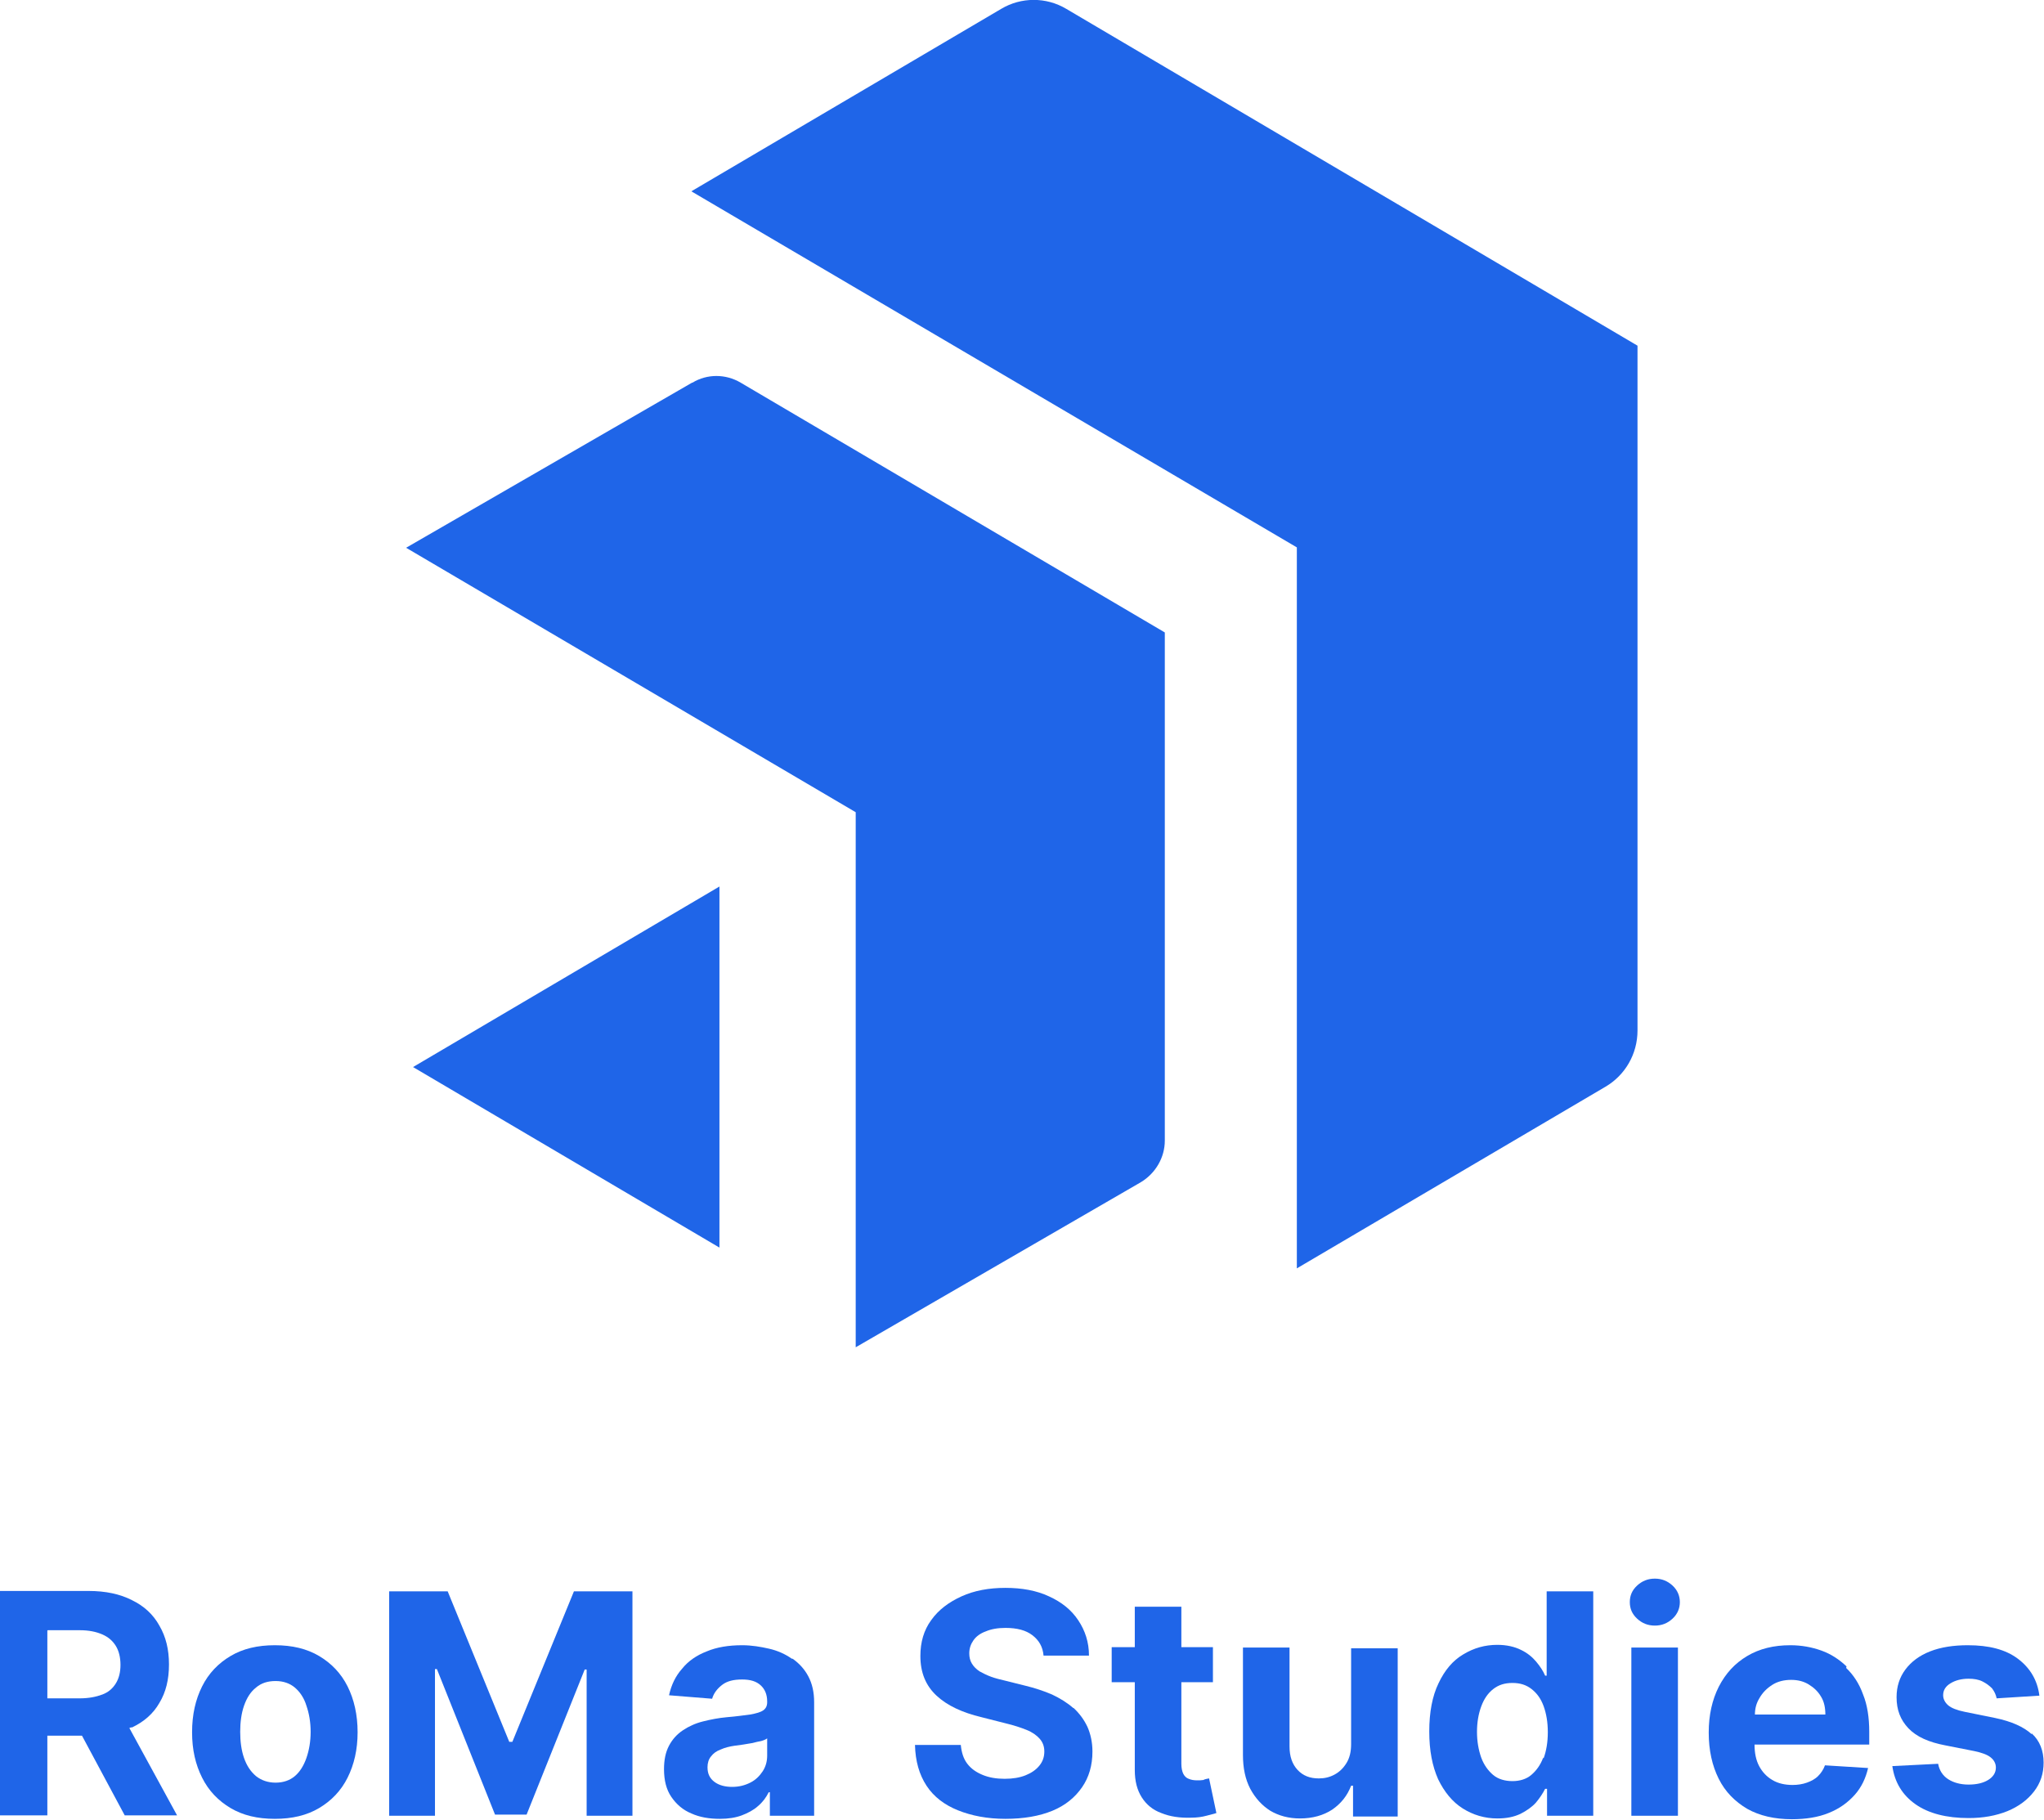
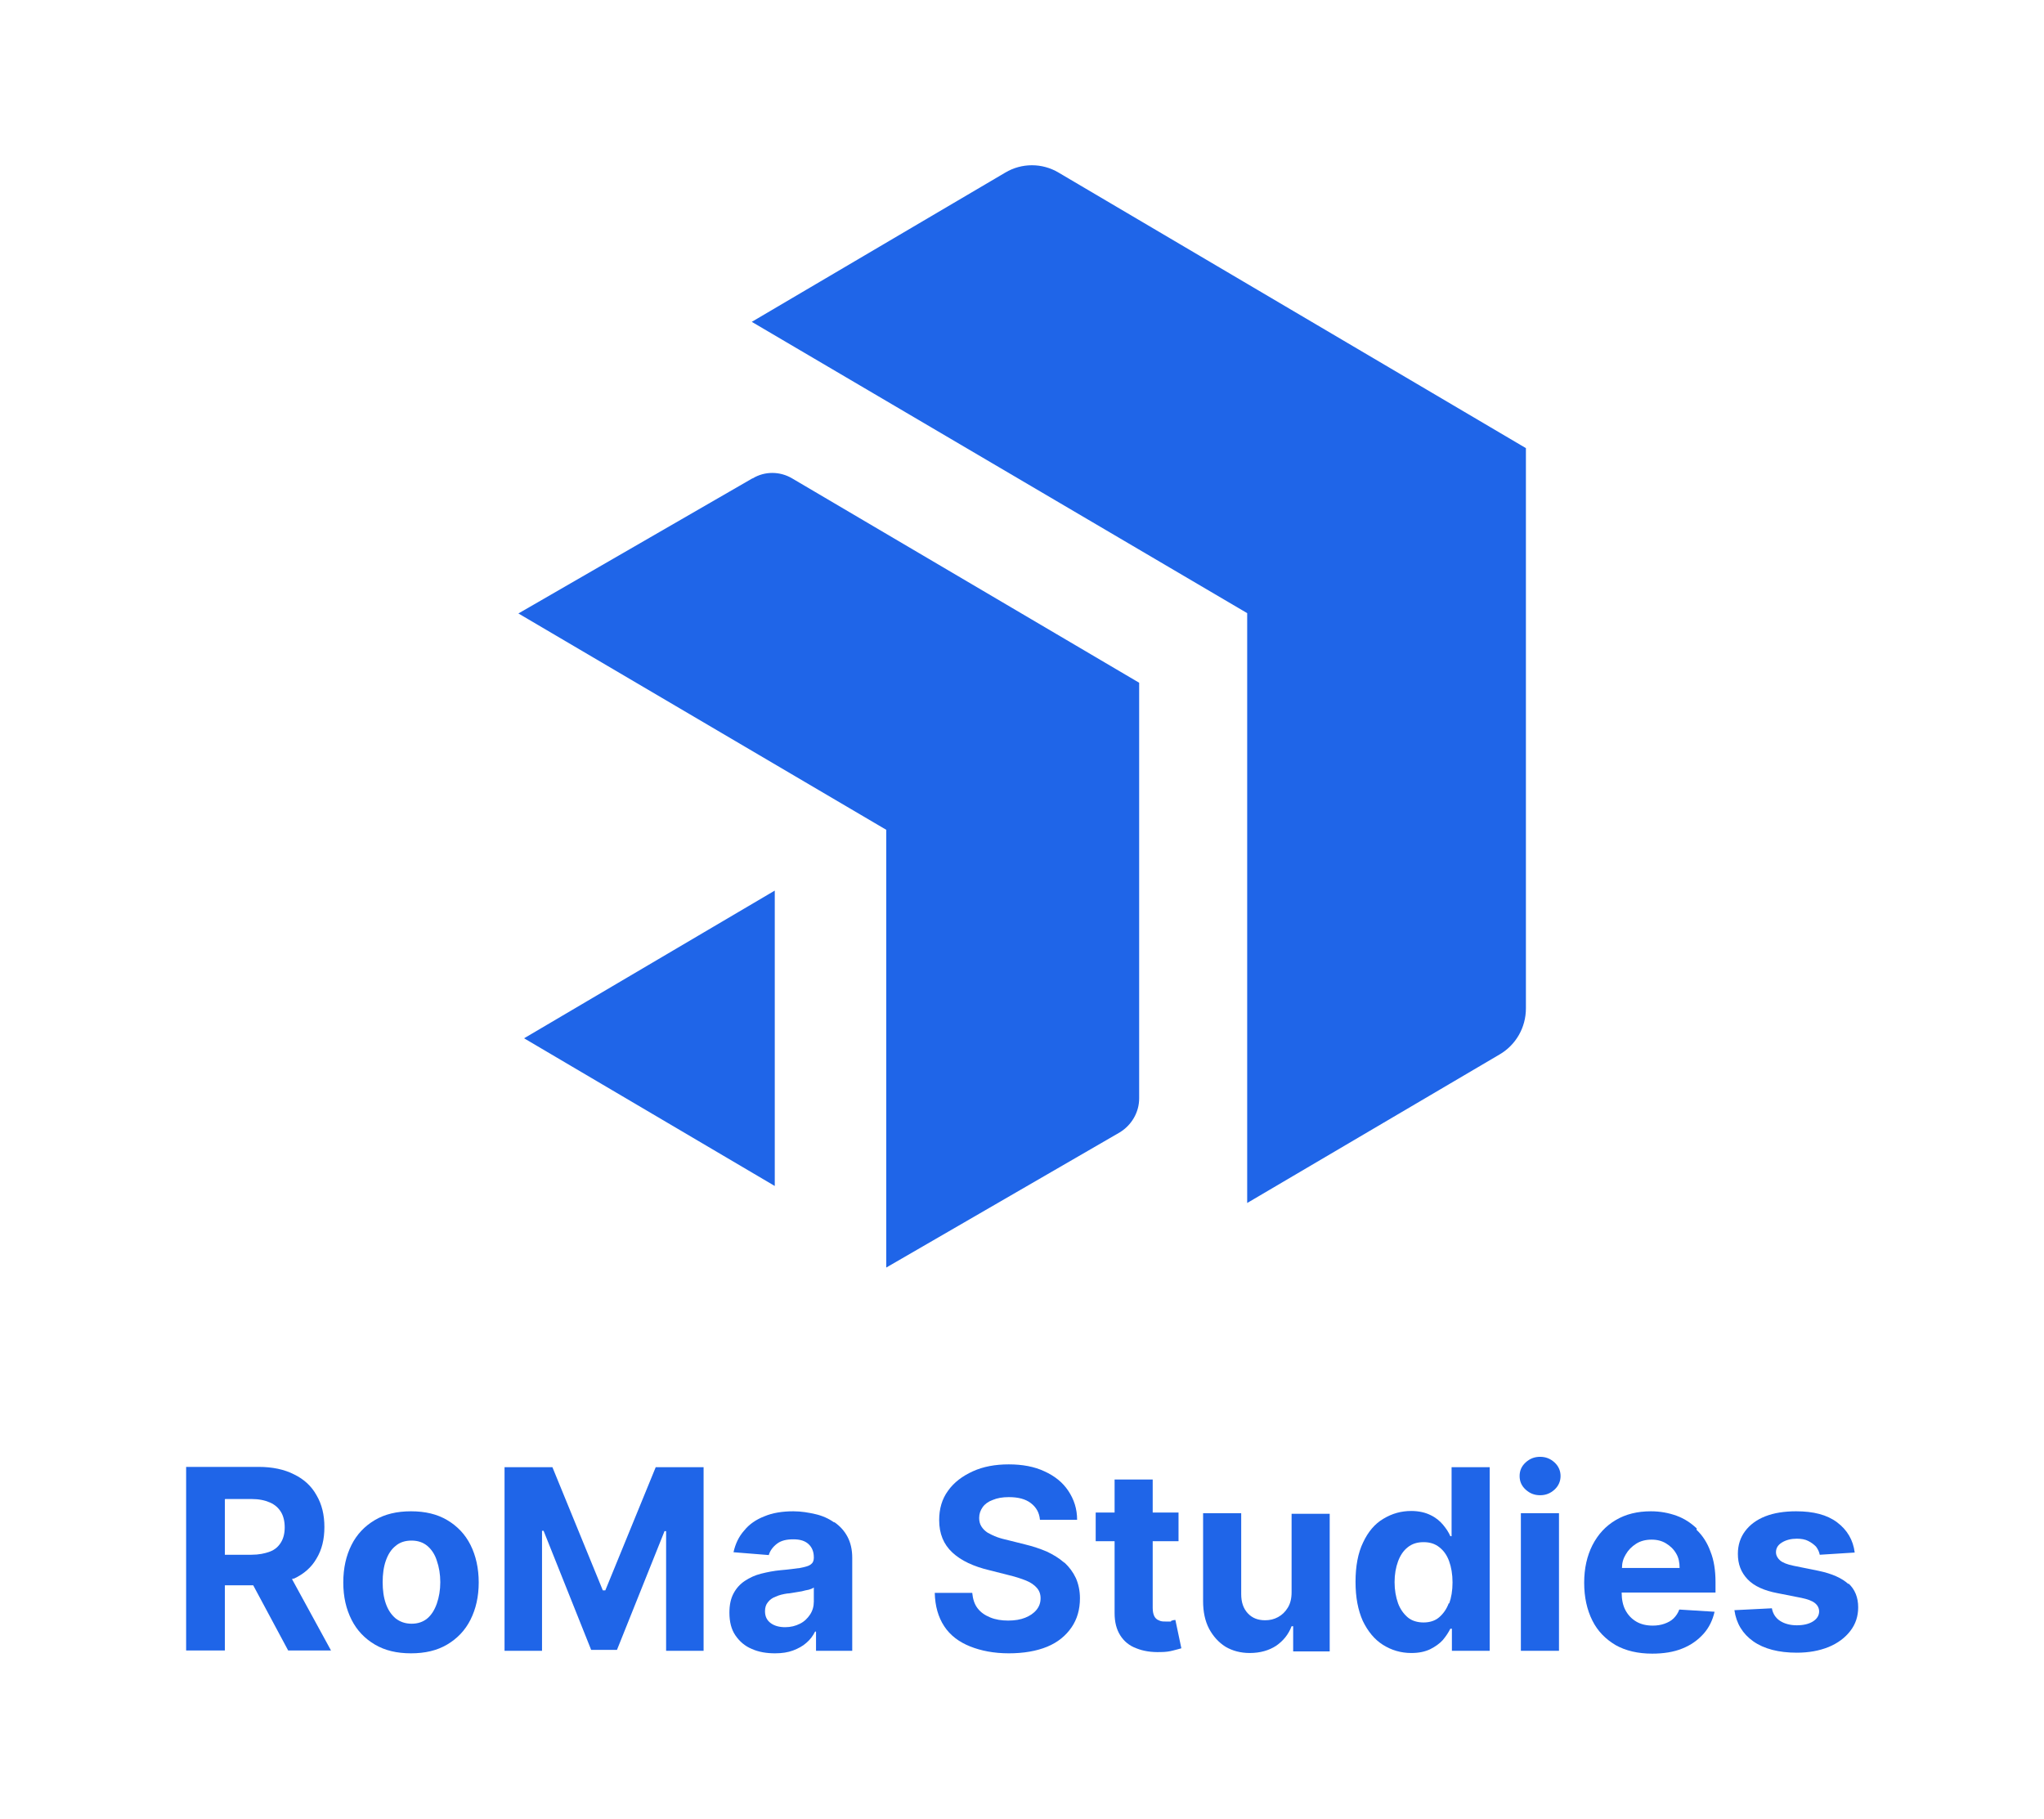
- <svg xmlns="http://www.w3.org/2000/svg" id="Layer_1" data-name="Layer 1" viewBox="0 0 53.1 47.26">
+ <svg xmlns="http://www.w3.org/2000/svg" id="Layer_1" data-name="Layer 1" viewBox="0 0 64.9 57.76">
  <defs>
    <style>
      .cls-1 {
        fill: #1f65e8;
      }
    </style>
  </defs>
  <g>
-     <path class="cls-1" d="M27.7.23c-.52-.31-1.17-.31-1.69,0l-8.05,4.74,15.73,9.25v18.73l8.02-4.72c.51-.3.83-.85.83-1.46V8.98L27.7.23Z" />
-     <path class="cls-1" d="M17.98,9.94l-7.43,4.29,11.68,6.87v13.9l7.41-4.29c.38-.23.62-.64.62-1.08v-13.2l-11.02-6.49c-.39-.23-.87-.23-1.25,0h-.01Z" />
-     <path class="cls-1" d="M18.69,32.41v-9.38l-7.96,4.69,7.96,4.69Z" />
+     <path class="cls-1" d="M33.61,5.48c-.52-.31-1.17-.31-1.69,0l-8.05,4.74,15.73,9.25v18.73l8.02-4.72c.51-.3.83-.85.83-1.46V14.23l-14.84-8.75Z" />
+     <path class="cls-1" d="M23.89,15.19l-7.43,4.29,11.68,6.87v13.9l7.41-4.29c.38-.23.62-.64.62-1.08v-13.2l-11.02-6.49c-.39-.23-.87-.23-1.25,0,0,0-.01,0-.01,0Z" />
+     <path class="cls-1" d="M24.6,37.66v-9.38l-7.96,4.69,7.96,4.69Z" />
  </g>
  <g>
-     <path class="cls-1" d="M20.57,43.09c-.17-.12-.37-.21-.59-.26s-.45-.09-.7-.09c-.35,0-.66.05-.92.16-.26.1-.48.25-.64.45-.17.19-.28.42-.34.69l1.12.09c.04-.14.13-.26.26-.36.13-.1.3-.14.52-.14s.37.05.48.15c.11.1.17.24.17.42v.02c0,.09-.03.16-.1.21s-.18.08-.34.11c-.16.02-.36.05-.61.07-.22.02-.42.06-.62.11-.2.05-.37.13-.52.23-.15.1-.27.23-.36.4s-.13.37-.13.61c0,.29.06.53.19.72.13.19.3.34.52.43.22.1.47.14.74.14.22,0,.41-.03.57-.09.16-.06.31-.14.42-.24.12-.1.21-.22.28-.36h.03v.61h1.15v-2.95c0-.26-.05-.48-.15-.67-.1-.19-.24-.34-.41-.46h0ZM19.93,45.61c0,.15-.04.29-.12.41-.08.12-.18.22-.32.29-.14.07-.29.11-.47.11s-.34-.04-.46-.13c-.12-.09-.18-.21-.18-.38,0-.11.03-.21.09-.28.06-.08.14-.14.25-.18.11-.05.23-.08.37-.1.07-.01.14-.02.22-.03.08-.01.16-.03.24-.04.08-.02.15-.04.22-.05.07-.02.12-.04.16-.07v.46h0Z" />
-     <polygon class="cls-1" points="13.31 45.25 13.23 45.25 11.63 41.34 10.11 41.34 10.11 47.17 11.3 47.17 11.3 43.36 11.35 43.36 12.86 47.14 13.68 47.14 15.19 43.37 15.24 43.37 15.24 47.17 16.43 47.17 16.43 41.34 14.91 41.34 13.31 45.25" />
-     <path class="cls-1" d="M3.42,44.88c.32-.15.56-.36.72-.64.17-.28.25-.61.25-1s-.08-.72-.25-1.01c-.16-.29-.4-.51-.71-.66-.31-.16-.69-.24-1.13-.24H0v5.83h1.23v-2.07h.9l1.11,2.07h1.36l-1.24-2.27s.04-.01.05-.02h0ZM1.24,42.35h.83c.24,0,.43.04.59.11.16.07.27.17.35.3.08.13.12.3.12.49s-.04.35-.12.48c-.08.13-.19.23-.35.29s-.35.1-.59.1h-.84v-1.76h0Z" />
-     <path class="cls-1" d="M8.29,43.02c-.32-.19-.7-.28-1.15-.28s-.83.09-1.15.28c-.32.19-.57.45-.74.79-.17.34-.26.73-.26,1.19s.09.84.26,1.18c.17.34.42.6.74.79.32.19.7.28,1.15.28s.83-.09,1.15-.28c.32-.19.57-.45.74-.79.17-.34.26-.73.26-1.18s-.09-.85-.26-1.19-.42-.6-.74-.79ZM7.96,45.67c-.07.2-.17.36-.3.47s-.3.17-.5.17-.37-.06-.51-.17c-.14-.12-.24-.27-.31-.47-.07-.2-.1-.43-.1-.68s.03-.48.1-.68c.07-.2.17-.36.31-.47.14-.12.31-.17.51-.17s.37.06.5.17.24.27.3.47c.07.2.11.43.11.68s-.04.48-.11.68Z" />
-     <path class="cls-1" d="M52.78,45.05c-.21-.19-.52-.33-.95-.42l-.79-.16c-.2-.04-.35-.1-.43-.17-.08-.07-.13-.16-.13-.26,0-.13.06-.23.19-.31s.29-.12.47-.12c.14,0,.26.02.36.07.1.05.18.11.25.18.06.08.1.16.12.26l1.11-.07c-.05-.4-.24-.72-.56-.96s-.75-.35-1.3-.35c-.37,0-.7.05-.98.16-.28.11-.49.27-.64.47-.15.2-.23.44-.23.72,0,.33.1.59.31.81s.53.36.95.44l.76.15c.19.04.33.09.42.16.09.07.14.16.14.27,0,.13-.07.24-.2.32-.13.08-.3.12-.51.12s-.39-.05-.53-.14c-.14-.09-.23-.23-.26-.4l-1.19.06c.06.42.26.75.6.99.34.24.81.36,1.38.36.38,0,.71-.06,1.01-.18.29-.12.52-.29.69-.51.17-.22.25-.47.25-.75,0-.31-.1-.57-.31-.76h0Z" />
-     <path class="cls-1" d="M42.99,41.01c-.18,0-.33.06-.46.18-.13.12-.19.26-.19.43s.06.31.19.43c.13.12.28.18.46.18s.33-.06.46-.18c.13-.12.19-.27.19-.43s-.06-.31-.19-.43c-.13-.12-.28-.18-.46-.18Z" />
-     <rect class="cls-1" x="42.38" y="42.8" width="1.21" height="4.37" />
-     <path class="cls-1" d="M47.97,43.29c-.19-.18-.4-.32-.65-.41-.25-.09-.52-.14-.81-.14-.43,0-.8.09-1.12.28-.32.19-.56.45-.74.8-.17.34-.26.73-.26,1.19s.09.86.26,1.2.42.59.74.78c.32.18.71.27,1.16.27.36,0,.68-.05.95-.16.28-.11.5-.27.68-.47.18-.2.29-.44.35-.7l-1.12-.07c-.04.11-.1.2-.18.28-.08.08-.18.13-.29.17-.11.04-.24.06-.37.06-.2,0-.38-.04-.53-.13-.15-.09-.26-.21-.34-.36s-.12-.34-.12-.56h2.98v-.33c0-.37-.05-.7-.16-.97-.1-.28-.25-.51-.44-.69h0ZM45.59,44.54c0-.16.04-.3.12-.43.08-.14.19-.25.33-.34.14-.09.31-.13.49-.13s.33.04.46.12.24.18.32.32c.08.13.11.29.11.46h-1.83Z" />
-     <path class="cls-1" d="M31.27,46.24c-.06.01-.11.01-.17.01-.08,0-.15-.01-.22-.04-.06-.02-.11-.07-.14-.13-.03-.06-.05-.15-.05-.26v-2.12h.82v-.91h-.82v-1.05h-1.21v1.05h-.6v.91h.6v2.28c0,.29.06.52.18.71s.29.33.51.41c.22.09.48.13.77.12.16,0,.29-.02.4-.05s.2-.05.26-.07l-.19-.9s-.07.01-.13.03h0Z" />
-     <path class="cls-1" d="M27.88,44.37c-.16-.14-.34-.25-.55-.35-.21-.09-.45-.17-.7-.23l-.52-.13c-.13-.03-.25-.06-.36-.1-.11-.04-.21-.09-.3-.14-.09-.06-.15-.12-.2-.2-.05-.08-.07-.17-.07-.27,0-.13.04-.24.11-.34.07-.1.18-.18.32-.23.14-.06.31-.09.51-.09.3,0,.53.06.7.19.17.13.27.3.29.53h1.18c0-.35-.1-.65-.28-.92s-.43-.47-.76-.62c-.32-.15-.7-.22-1.13-.22s-.81.07-1.14.22-.6.35-.79.62c-.19.26-.28.57-.28.93,0,.43.14.77.42,1.03s.67.44,1.17.56l.63.16c.21.05.39.11.54.17s.26.14.34.23.12.2.12.33c0,.14-.04.26-.13.37-.09.11-.21.19-.36.25s-.33.09-.54.09-.4-.03-.57-.1c-.17-.07-.3-.16-.4-.29-.1-.13-.15-.29-.17-.49h-1.19c.01.42.11.77.3,1.06s.47.5.82.64c.35.14.76.22,1.23.22s.88-.07,1.22-.21.59-.35.77-.61c.18-.26.27-.57.27-.93,0-.24-.05-.46-.13-.64-.09-.19-.21-.35-.36-.49h0Z" />
-     <path class="cls-1" d="M35.1,45.31c0,.2-.04.36-.12.49-.08.13-.18.23-.31.3-.13.07-.26.1-.41.1-.23,0-.41-.07-.55-.22-.14-.15-.21-.35-.21-.61v-2.57h-1.21v2.79c0,.34.06.63.19.88.13.24.3.43.52.57.22.13.48.2.77.2.33,0,.61-.08.84-.23.23-.16.39-.36.49-.62h.05v.8h1.16v-4.37h-1.21v2.51h0Z" />
-     <path class="cls-1" d="M40.18,43.53h-.04c-.05-.12-.13-.24-.23-.36-.1-.12-.23-.23-.4-.31-.16-.08-.37-.13-.61-.13-.32,0-.61.08-.89.25-.27.16-.48.41-.64.75-.16.33-.24.75-.24,1.25s.08.9.23,1.24c.16.33.37.59.64.76.27.17.57.26.9.26.24,0,.43-.04.6-.12.16-.08.3-.18.4-.29.1-.12.18-.24.24-.36h.05v.7h1.2v-5.83h-1.21s0,2.19,0,2.19ZM40.09,45.66c-.07.19-.18.34-.31.45-.13.11-.3.16-.49.16s-.37-.05-.5-.16c-.13-.11-.24-.26-.31-.45-.07-.2-.11-.42-.11-.67s.04-.47.11-.66.17-.34.31-.45c.14-.11.3-.16.5-.16s.36.05.5.16.24.25.31.44.11.42.11.68-.04.49-.11.68h0Z" />
+     <path class="cls-1" d="M26.48,48.34c-.17-.12-.37-.21-.59-.26s-.45-.09-.7-.09c-.35,0-.66.05-.92.16-.26.1-.48.25-.64.45-.17.19-.28.42-.34.69l1.12.09c.04-.14.13-.26.26-.36.13-.1.3-.14.52-.14s.37.05.48.15c.11.1.17.24.17.42v.02c0,.09-.03.16-.1.21s-.18.08-.34.11c-.16.02-.36.05-.61.07-.22.02-.42.06-.62.11s-.37.13-.52.23-.27.23-.36.4-.13.37-.13.61c0,.29.06.53.19.72.13.19.3.34.52.43.22.1.47.14.74.14.22,0,.41-.03.57-.09s.31-.14.42-.24c.12-.1.21-.22.28-.36h.03v.61h1.15v-2.95c0-.26-.05-.48-.15-.67s-.24-.34-.41-.46h-.02ZM25.84,50.86c0,.15-.04.29-.12.41s-.18.22-.32.29-.29.11-.47.11-.34-.04-.46-.13c-.12-.09-.18-.21-.18-.38,0-.11.03-.21.09-.28.06-.08.14-.14.25-.18.11-.05.23-.08.37-.1.07,0,.14-.02.22-.03s.16-.03.24-.04c.08-.02.15-.04.22-.05.07-.02.12-.04.16-.07v.46h0Z" />
+     <polygon class="cls-1" points="19.22 50.5 19.14 50.5 17.54 46.59 16.02 46.59 16.02 52.42 17.21 52.42 17.21 48.61 17.26 48.61 18.77 52.39 19.59 52.39 21.1 48.62 21.15 48.62 21.15 52.42 22.34 52.42 22.34 46.59 20.82 46.59 19.22 50.5" />
+     <path class="cls-1" d="M9.33,50.13c.32-.15.56-.36.72-.64.17-.28.25-.61.25-1s-.08-.72-.25-1.01c-.16-.29-.4-.51-.71-.66-.31-.16-.69-.24-1.13-.24h-2.3v5.83h1.23v-2.07h.9l1.11,2.07h1.36l-1.24-2.27s.04,0,.05-.02h0ZM7.15,47.6h.83c.24,0,.43.04.59.11.16.07.27.17.35.3s.12.3.12.49-.04.35-.12.48-.19.23-.35.29-.35.1-.59.1h-.84v-1.76h0Z" />
+     <path class="cls-1" d="M14.2,48.27c-.32-.19-.7-.28-1.15-.28s-.83.09-1.15.28-.57.45-.74.79c-.17.34-.26.73-.26,1.19s.09.84.26,1.18.42.6.74.79c.32.19.7.28,1.15.28s.83-.09,1.15-.28c.32-.19.57-.45.74-.79s.26-.73.26-1.18-.09-.85-.26-1.19-.42-.6-.74-.79ZM13.87,50.92c-.07.2-.17.36-.3.47s-.3.17-.5.17-.37-.06-.51-.17c-.14-.12-.24-.27-.31-.47s-.1-.43-.1-.68.03-.48.1-.68c.07-.2.17-.36.31-.47.14-.12.31-.17.51-.17s.37.06.5.17.24.27.3.47c.07.2.11.43.11.68s-.04.48-.11.68Z" />
+     <path class="cls-1" d="M58.69,50.3c-.21-.19-.52-.33-.95-.42l-.79-.16c-.2-.04-.35-.1-.43-.17s-.13-.16-.13-.26c0-.13.06-.23.19-.31s.29-.12.47-.12c.14,0,.26.02.36.07.1.05.18.11.25.18.06.08.1.16.12.26l1.11-.07c-.05-.4-.24-.72-.56-.96s-.75-.35-1.3-.35c-.37,0-.7.05-.98.16s-.49.27-.64.47c-.15.2-.23.44-.23.72,0,.33.1.59.31.81s.53.36.95.44l.76.15c.19.04.33.09.42.16.09.07.14.16.14.27,0,.13-.07.24-.2.32-.13.08-.3.12-.51.12s-.39-.05-.53-.14-.23-.23-.26-.4l-1.19.06c.06.42.26.75.6.99s.81.36,1.38.36c.38,0,.71-.06,1.01-.18.29-.12.52-.29.69-.51.17-.22.25-.47.25-.75,0-.31-.1-.57-.31-.76h0v.02Z" />
+     <path class="cls-1" d="M48.9,46.26c-.18,0-.33.06-.46.18-.13.12-.19.26-.19.43s.06.31.19.43c.13.12.28.18.46.18s.33-.06.46-.18c.13-.12.19-.27.19-.43s-.06-.31-.19-.43c-.13-.12-.28-.18-.46-.18Z" />
+     <rect class="cls-1" x="48.29" y="48.05" width="1.21" height="4.37" />
+     <path class="cls-1" d="M53.88,48.54c-.19-.18-.4-.32-.65-.41s-.52-.14-.81-.14c-.43,0-.8.09-1.12.28s-.56.45-.74.8c-.17.34-.26.73-.26,1.19s.09.86.26,1.2.42.59.74.78c.32.18.71.27,1.16.27.36,0,.68-.05.95-.16.28-.11.5-.27.68-.47s.29-.44.35-.7l-1.12-.07c-.04.11-.1.2-.18.28-.08.08-.18.13-.29.17-.11.04-.24.06-.37.06-.2,0-.38-.04-.53-.13-.15-.09-.26-.21-.34-.36s-.12-.34-.12-.56h2.98v-.33c0-.37-.05-.7-.16-.97-.1-.28-.25-.51-.44-.69h0v-.04ZM51.5,49.79c0-.16.04-.3.12-.43.08-.14.19-.25.33-.34.14-.09.31-.13.49-.13s.33.04.46.12.24.18.32.32c.08.13.11.29.11.46,0,0-1.83,0-1.83,0Z" />
+     <path class="cls-1" d="M37.18,51.49c-.06,0-.11,0-.17,0-.08,0-.15,0-.22-.04-.06-.02-.11-.07-.14-.13-.03-.06-.05-.15-.05-.26v-2.12h.82v-.91h-.82v-1.05h-1.21v1.05h-.6v.91h.6v2.28c0,.29.06.52.18.71s.29.33.51.41c.22.09.48.13.77.12.16,0,.29-.02.4-.05s.2-.05.26-.07l-.19-.9s-.07,0-.13.03h-.01Z" />
+     <path class="cls-1" d="M33.79,49.62c-.16-.14-.34-.25-.55-.35-.21-.09-.45-.17-.7-.23l-.52-.13c-.13-.03-.25-.06-.36-.1-.11-.04-.21-.09-.3-.14-.09-.06-.15-.12-.2-.2-.05-.08-.07-.17-.07-.27,0-.13.04-.24.11-.34s.18-.18.32-.23c.14-.06.31-.09.51-.09.3,0,.53.06.7.19.17.13.27.3.29.53h1.18c0-.35-.1-.65-.28-.92s-.43-.47-.76-.62c-.32-.15-.7-.22-1.13-.22s-.81.07-1.14.22-.6.35-.79.62c-.19.26-.28.57-.28.93,0,.43.14.77.42,1.03s.67.44,1.17.56l.63.16c.21.05.39.11.54.17s.26.14.34.23.12.2.12.33c0,.14-.04.26-.13.37-.09.11-.21.19-.36.25s-.33.09-.54.09-.4-.03-.57-.1-.3-.16-.4-.29-.15-.29-.17-.49h-1.19c.01.42.11.77.3,1.06s.47.5.82.64.76.22,1.23.22.88-.07,1.22-.21.59-.35.77-.61c.18-.26.27-.57.27-.93,0-.24-.05-.46-.13-.64-.09-.19-.21-.35-.36-.49h-.01Z" />
+     <path class="cls-1" d="M41.01,50.56c0,.2-.04.36-.12.49-.08.13-.18.23-.31.3s-.26.1-.41.1c-.23,0-.41-.07-.55-.22s-.21-.35-.21-.61v-2.57h-1.21v2.79c0,.34.06.63.19.88.13.24.3.43.52.57.22.13.48.2.77.2.33,0,.61-.08.84-.23.23-.16.39-.36.49-.62h.05v.8h1.16v-4.37h-1.21v2.51h0v-.02Z" />
+     <path class="cls-1" d="M46.09,48.78h-.04c-.05-.12-.13-.24-.23-.36s-.23-.23-.4-.31c-.16-.08-.37-.13-.61-.13-.32,0-.61.08-.89.25-.27.16-.48.41-.64.75-.16.33-.24.75-.24,1.25s.08.9.23,1.24c.16.33.37.59.64.76s.57.26.9.26c.24,0,.43-.04.6-.12.16-.08.3-.18.4-.29.1-.12.18-.24.24-.36h.05v.7h1.2v-5.83h-1.21v2.19ZM46,50.91c-.07.19-.18.34-.31.45s-.3.16-.49.16-.37-.05-.5-.16-.24-.26-.31-.45c-.07-.2-.11-.42-.11-.67s.04-.47.11-.66.17-.34.31-.45c.14-.11.3-.16.5-.16s.36.05.5.16.24.25.31.44.11.42.11.68-.04.49-.11.68h0v-.02Z" />
  </g>
</svg>
